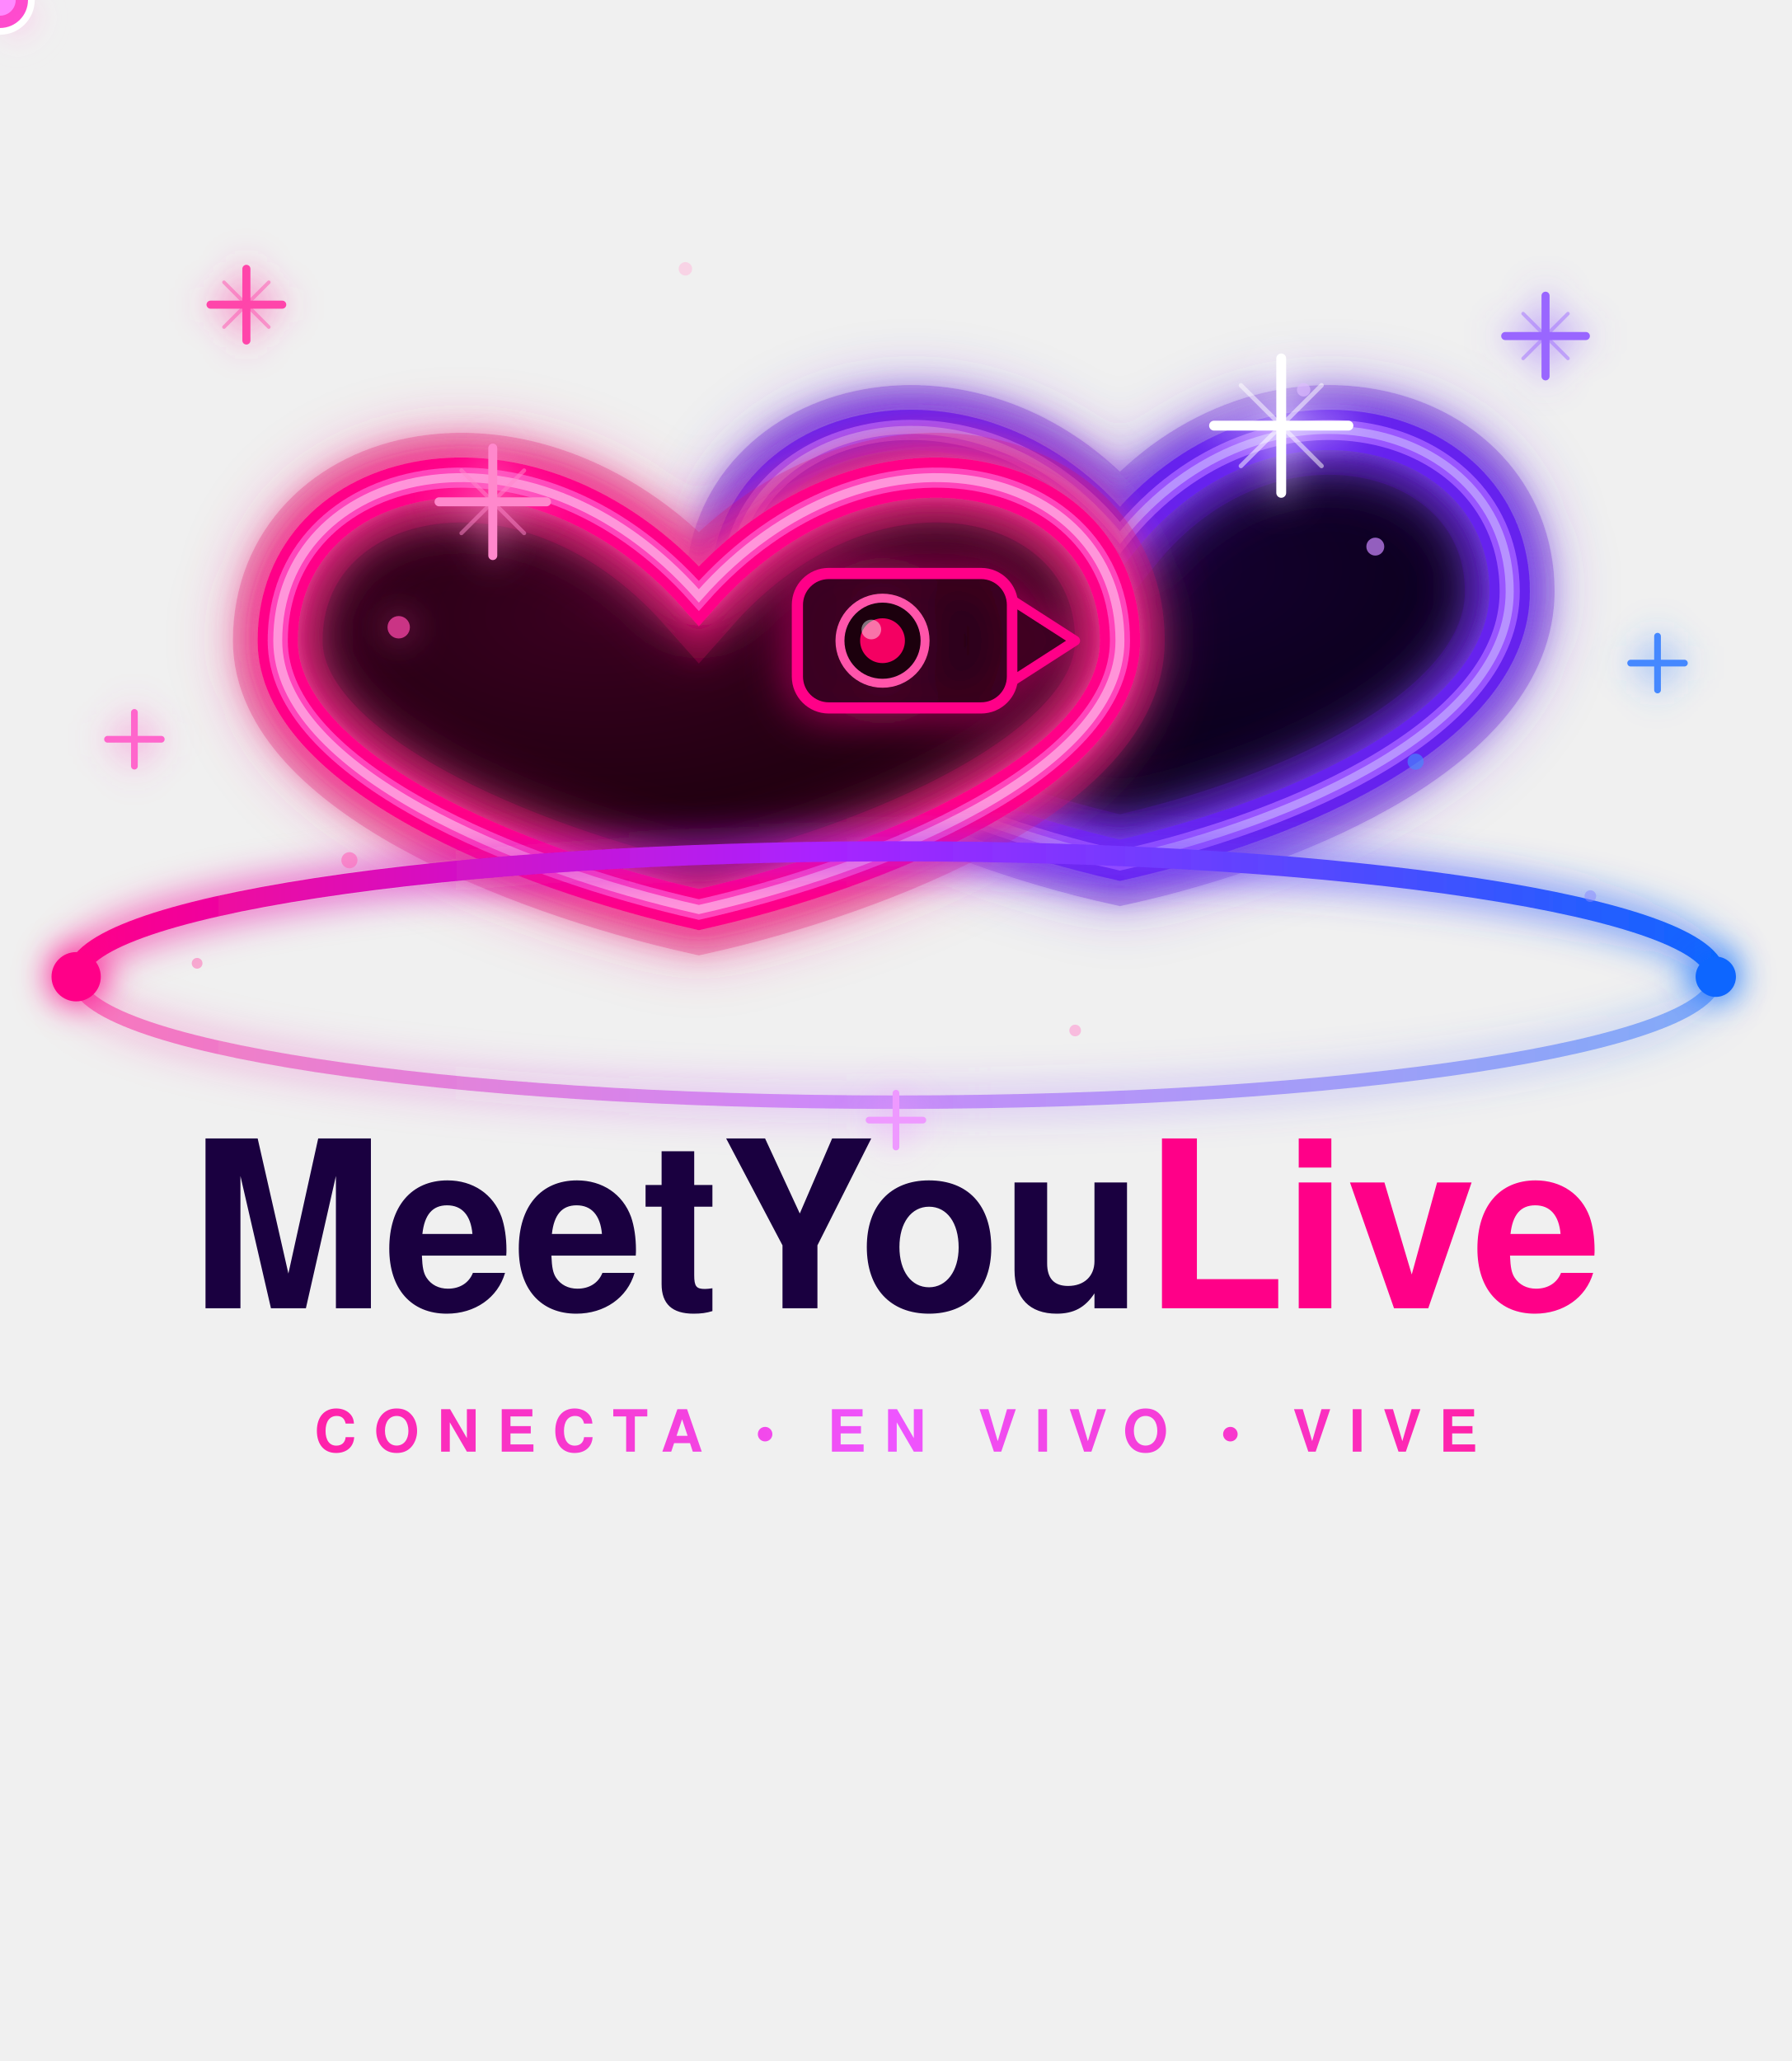
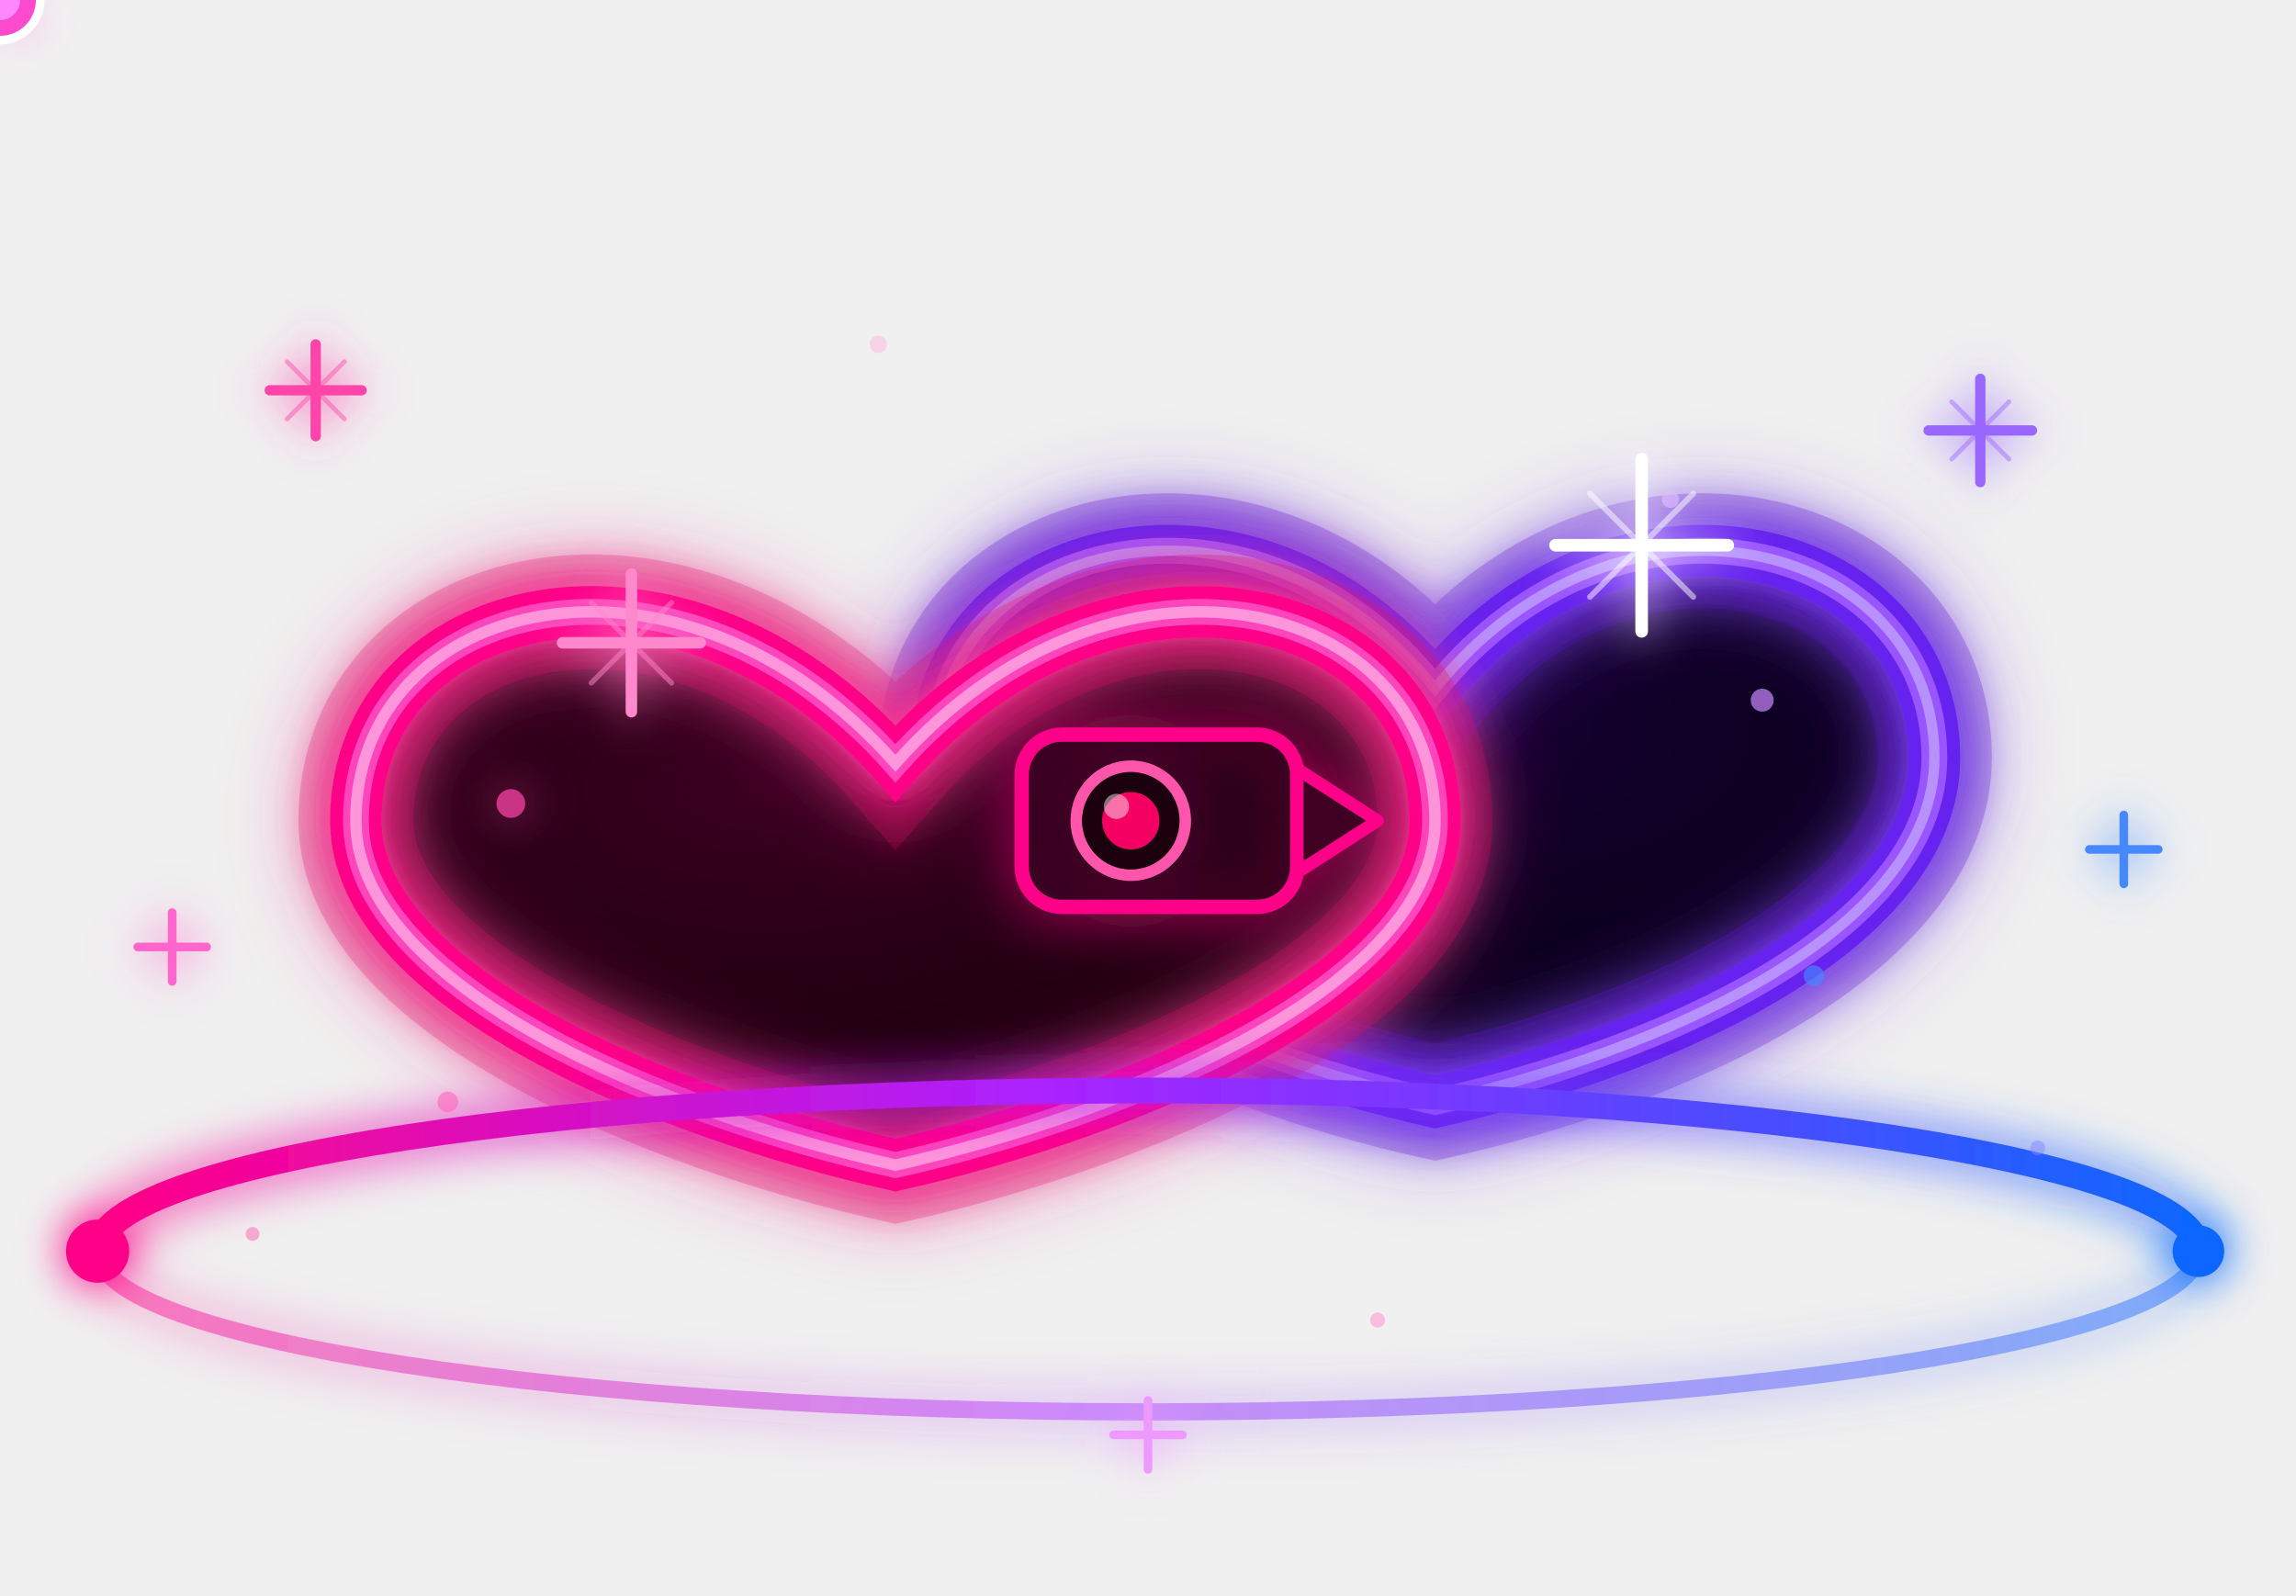
- <svg xmlns="http://www.w3.org/2000/svg" viewBox="0 0 400 460" fill="none">
+ <svg xmlns="http://www.w3.org/2000/svg" viewBox="0 0 400 278" fill="none">
  <defs>
    <radialGradient id="lhFill" cx="38%" cy="32%" r="68%">
      <stop offset="0%" stop-color="#3a0020" />
      <stop offset="100%" stop-color="#140009" />
    </radialGradient>
    <radialGradient id="rhFill" cx="55%" cy="32%" r="68%">
      <stop offset="0%" stop-color="#150030" />
      <stop offset="100%" stop-color="#050010" />
    </radialGradient>
    <linearGradient id="oG" x1="0%" y1="0%" x2="100%" y2="0%">
      <stop offset="0%" stop-color="#ff0088" />
      <stop offset="45%" stop-color="#aa22ff" />
      <stop offset="100%" stop-color="#1166ff" />
-     </linearGradient>
-     <linearGradient id="tG" x1="0%" y1="0%" x2="100%" y2="0%">
-       <stop offset="0%" stop-color="#ff22aa" />
-       <stop offset="50%" stop-color="#ee55ff" />
-       <stop offset="100%" stop-color="#ff22aa" />
    </linearGradient>
    <filter id="fP" x="-45%" y="-45%" width="190%" height="190%">
      <feGaussianBlur in="SourceGraphic" stdDeviation="7" result="b1" />
      <feGaussianBlur in="SourceGraphic" stdDeviation="2.5" result="b2" />
      <feMerge>
        <feMergeNode in="b1" />
        <feMergeNode in="b2" />
        <feMergeNode in="SourceGraphic" />
      </feMerge>
    </filter>
    <filter id="fB" x="-45%" y="-45%" width="190%" height="190%">
      <feGaussianBlur in="SourceGraphic" stdDeviation="7" result="b1" />
      <feGaussianBlur in="SourceGraphic" stdDeviation="2.5" result="b2" />
      <feMerge>
        <feMergeNode in="b1" />
        <feMergeNode in="b2" />
        <feMergeNode in="SourceGraphic" />
      </feMerge>
    </filter>
    <filter id="fO" x="-5%" y="-180%" width="110%" height="460%">
      <feGaussianBlur in="SourceGraphic" stdDeviation="4.5" result="b" />
      <feMerge>
        <feMergeNode in="b" />
        <feMergeNode in="SourceGraphic" />
      </feMerge>
    </filter>
    <filter id="fC" x="-80%" y="-80%" width="260%" height="260%">
      <feGaussianBlur in="SourceGraphic" stdDeviation="5" result="b" />
      <feMerge>
        <feMergeNode in="b" />
        <feMergeNode in="SourceGraphic" />
      </feMerge>
    </filter>
    <filter id="fS" x="-300%" y="-300%" width="700%" height="700%">
      <feGaussianBlur in="SourceGraphic" stdDeviation="4" result="b" />
      <feMerge>
        <feMergeNode in="b" />
        <feMergeNode in="SourceGraphic" />
      </feMerge>
    </filter>
  </defs>
  <path d="M 17,218 A 183,28 0 0 0 383,218" fill="none" stroke="url(#oG)" stroke-width="3" opacity="0.5" filter="url(#fO)" />
  <path d="M 250,192            C 210,183  163,162  163,132            C 163,94   218,80   250,120            C 282,80   337,94   337,132            C 337,162  290,183  250,192 Z" fill="url(#rhFill)" />
  <g filter="url(#fB)">
    <path d="M 250,192              C 210,183  163,162  163,132              C 163,94   218,80   250,120              C 282,80   337,94   337,132              C 337,162  290,183  250,192 Z" fill="none" stroke="#5500cc" stroke-width="20" stroke-opacity="0.25" />
    <path d="M 250,192              C 210,183  163,162  163,132              C 163,94   218,80   250,120              C 282,80   337,94   337,132              C 337,162  290,183  250,192 Z" fill="none" stroke="#6622ee" stroke-width="9" />
    <path d="M 250,192              C 210,183  163,162  163,132              C 163,94   218,80   250,120              C 282,80   337,94   337,132              C 337,162  290,183  250,192 Z" fill="none" stroke="#9955ff" stroke-width="4.5" />
    <path d="M 250,192              C 210,183  163,162  163,132              C 163,94   218,80   250,120              C 282,80   337,94   337,132              C 337,162  290,183  250,192 Z" fill="none" stroke="#ccbbff" stroke-width="1.8" opacity="0.6" />
  </g>
  <path d="M 156,203            C 116,194  62,172   62,143            C 62,104   118,90  156,133            C 194,90   250,104 250,143            C 250,172  196,194 156,203 Z" fill="url(#lhFill)" />
  <g filter="url(#fP)">
    <path d="M 156,203              C 116,194  62,172   62,143              C 62,104   118,90  156,133              C 194,90   250,104 250,143              C 250,172  196,194 156,203 Z" fill="none" stroke="#dd0066" stroke-width="20" stroke-opacity="0.25" />
    <path d="M 156,203              C 116,194  62,172   62,143              C 62,104   118,90  156,133              C 194,90   250,104 250,143              C 250,172  196,194 156,203 Z" fill="none" stroke="#ff0088" stroke-width="9" />
    <path d="M 156,203              C 116,194  62,172   62,143              C 62,104   118,90  156,133              C 194,90   250,104 250,143              C 250,172  196,194 156,203 Z" fill="none" stroke="#ff44bb" stroke-width="4.5" />
    <path d="M 156,203              C 116,194  62,172   62,143              C 62,104   118,90  156,133              C 194,90   250,104 250,143              C 250,172  196,194 156,203 Z" fill="none" stroke="#ffccee" stroke-width="2" opacity="0.6" />
  </g>
  <path d="M 17,218 A 183,28 0 0 1 383,218" fill="none" stroke="url(#oG)" stroke-width="4.5" filter="url(#fO)" />
  <circle cx="17" cy="218" r="5.5" fill="#ff0088" filter="url(#fS)" />
  <circle cx="383" cy="218" r="4.5" fill="#1166ff" filter="url(#fS)" />
  <g filter="url(#fC)">
    <rect x="178" y="128" width="48" height="30" rx="7" fill="#2a0018" fill-opacity="0.9" stroke="#ff0088" stroke-width="2.5" />
    <path d="M 226,134 L 240,143 L 226,152 Z" fill="#2a0018" fill-opacity="0.9" stroke="#ff0088" stroke-width="2.2" stroke-linejoin="round" />
    <circle cx="197" cy="143" r="9.5" fill="#1a0010" stroke="#ff55aa" stroke-width="2" />
    <circle cx="197" cy="143" r="5" fill="#ff0066" opacity="0.95" />
    <circle cx="194.5" cy="140.5" r="2.2" fill="white" opacity="0.45" />
  </g>
  <g transform="translate(286,95)" filter="url(#fS)">
    <line x1="0" y1="-15" x2="0" y2="15" stroke="white" stroke-width="2.2" stroke-linecap="round" />
    <line x1="-15" y1="0" x2="15" y2="0" stroke="white" stroke-width="2.2" stroke-linecap="round" />
    <line x1="-9" y1="-9" x2="9" y2="9" stroke="white" stroke-width="1" stroke-linecap="round" opacity="0.5" />
    <line x1="9" y1="-9" x2="-9" y2="9" stroke="white" stroke-width="1" stroke-linecap="round" opacity="0.5" />
  </g>
  <g transform="translate(110,112)" filter="url(#fS)">
    <line x1="0" y1="-12" x2="0" y2="12" stroke="#ff88cc" stroke-width="2" stroke-linecap="round" />
    <line x1="-12" y1="0" x2="12" y2="0" stroke="#ff88cc" stroke-width="2" stroke-linecap="round" />
    <line x1="-7" y1="-7" x2="7" y2="7" stroke="#ff88cc" stroke-width="0.9" stroke-linecap="round" opacity="0.5" />
    <line x1="7" y1="-7" x2="-7" y2="7" stroke="#ff88cc" stroke-width="0.9" stroke-linecap="round" opacity="0.5" />
  </g>
  <g transform="translate(55,68)" filter="url(#fS)">
    <line x1="0" y1="-8" x2="0" y2="8" stroke="#ff44aa" stroke-width="1.8" stroke-linecap="round" />
    <line x1="-8" y1="0" x2="8" y2="0" stroke="#ff44aa" stroke-width="1.8" stroke-linecap="round" />
    <line x1="-5" y1="-5" x2="5" y2="5" stroke="#ff44aa" stroke-width="0.8" stroke-linecap="round" opacity="0.45" />
    <line x1="5" y1="-5" x2="-5" y2="5" stroke="#ff44aa" stroke-width="0.8" stroke-linecap="round" opacity="0.45" />
  </g>
  <g transform="translate(345,75)" filter="url(#fS)">
    <line x1="0" y1="-9" x2="0" y2="9" stroke="#9966ff" stroke-width="1.8" stroke-linecap="round" />
    <line x1="-9" y1="0" x2="9" y2="0" stroke="#9966ff" stroke-width="1.8" stroke-linecap="round" />
    <line x1="-5" y1="-5" x2="5" y2="5" stroke="#9966ff" stroke-width="0.8" stroke-linecap="round" opacity="0.45" />
    <line x1="5" y1="-5" x2="-5" y2="5" stroke="#9966ff" stroke-width="0.8" stroke-linecap="round" opacity="0.45" />
  </g>
  <g transform="translate(370,148)" filter="url(#fS)">
    <line x1="0" y1="-6" x2="0" y2="6" stroke="#4488ff" stroke-width="1.5" stroke-linecap="round" />
    <line x1="-6" y1="0" x2="6" y2="0" stroke="#4488ff" stroke-width="1.5" stroke-linecap="round" />
  </g>
  <g transform="translate(30,165)" filter="url(#fS)">
    <line x1="0" y1="-6" x2="0" y2="6" stroke="#ff66cc" stroke-width="1.5" stroke-linecap="round" />
    <line x1="-6" y1="0" x2="6" y2="0" stroke="#ff66cc" stroke-width="1.5" stroke-linecap="round" />
  </g>
  <g transform="translate(200,250)" filter="url(#fS)">
    <line x1="0" y1="-6" x2="0" y2="6" stroke="#ee99ff" stroke-width="1.5" stroke-linecap="round" />
    <line x1="-6" y1="0" x2="6" y2="0" stroke="#ee99ff" stroke-width="1.5" stroke-linecap="round" />
  </g>
  <circle cx="89" cy="140" r="2.5" fill="#ff44aa" opacity="0.75" filter="url(#fS)" />
  <circle cx="307" cy="122" r="2" fill="#cc88ff" opacity="0.7" />
  <circle cx="316" cy="170" r="1.8" fill="#4488ff" opacity="0.65" />
  <circle cx="78" cy="192" r="1.8" fill="#ff66bb" opacity="0.6" />
  <circle cx="291" cy="87" r="1.5" fill="#ddbbff" opacity="0.65" />
  <circle cx="153" cy="60" r="1.5" fill="#ffbbdd" opacity="0.55" />
  <circle cx="240" cy="230" r="1.3" fill="#ff88cc" opacity="0.5" />
  <circle cx="355" cy="200" r="1.3" fill="#8888ff" opacity="0.5" />
  <circle cx="44" cy="215" r="1.2" fill="#ff55aa" opacity="0.45" />
  <g filter="url(#fS)">
    <circle r="7" fill="#ff44cc" fill-opacity="0.95" stroke="white" stroke-width="1.5">
      <animateMotion dur="4s" repeatCount="indefinite">
        <mpath href="#orbitPath" />
      </animateMotion>
    </circle>
    <circle r="3.5" fill="#ff88ff">
      <animateMotion dur="4s" repeatCount="indefinite">
        <mpath href="#orbitPath" />
      </animateMotion>
    </circle>
  </g>
  <path id="orbitPath" d="M 17,218 A 183,28 0 0 1 383,218 A 183,28 0 0 1 17,218" fill="none" stroke="none" visibility="hidden" />
-   <text x="200" y="292" font-family="'Helvetica Neue', Helvetica, Arial, sans-serif" font-weight="800" font-size="52" text-anchor="middle" fill="#1a0040">MeetYou<tspan fill="#ff0088">Live</tspan>
-   </text>
-   <text x="200" y="324" font-family="'Helvetica Neue', Helvetica, Arial, sans-serif" font-weight="600" font-size="13" text-anchor="middle" letter-spacing="4" fill="url(#tG)">CONECTA • EN VIVO • VIVE</text>
</svg>
